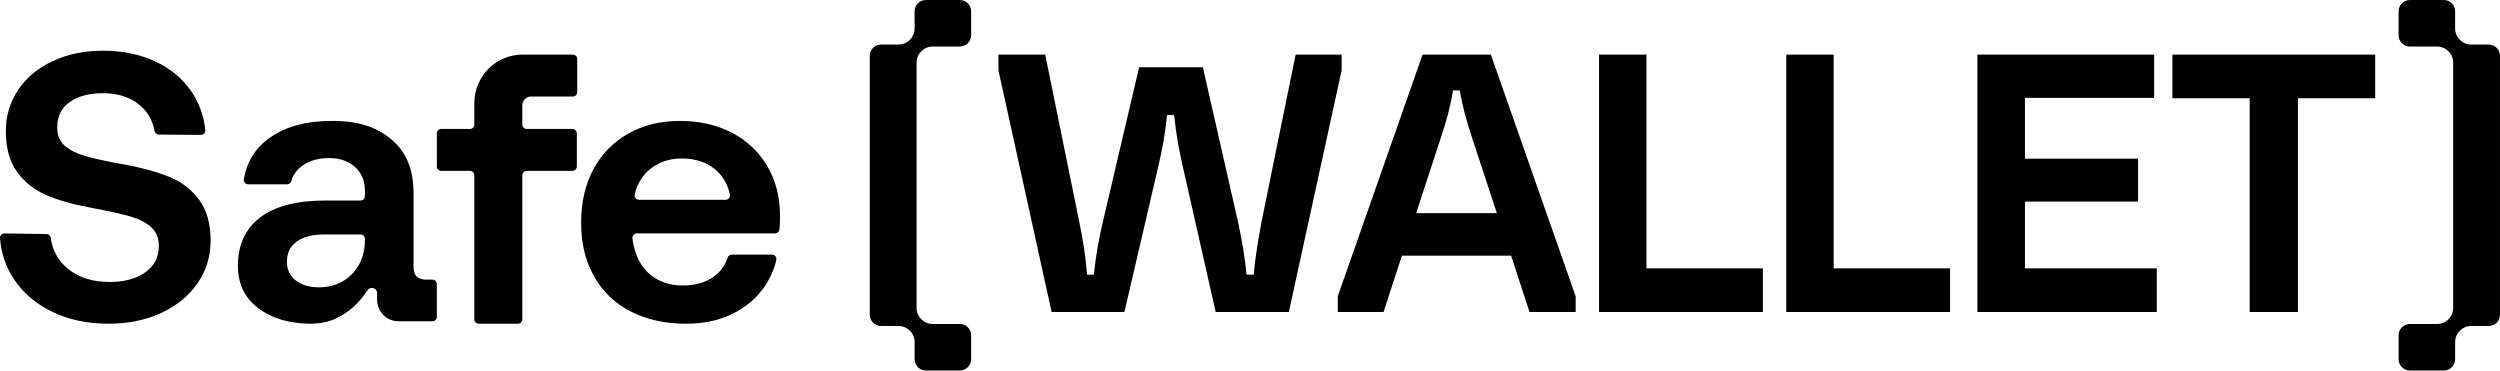
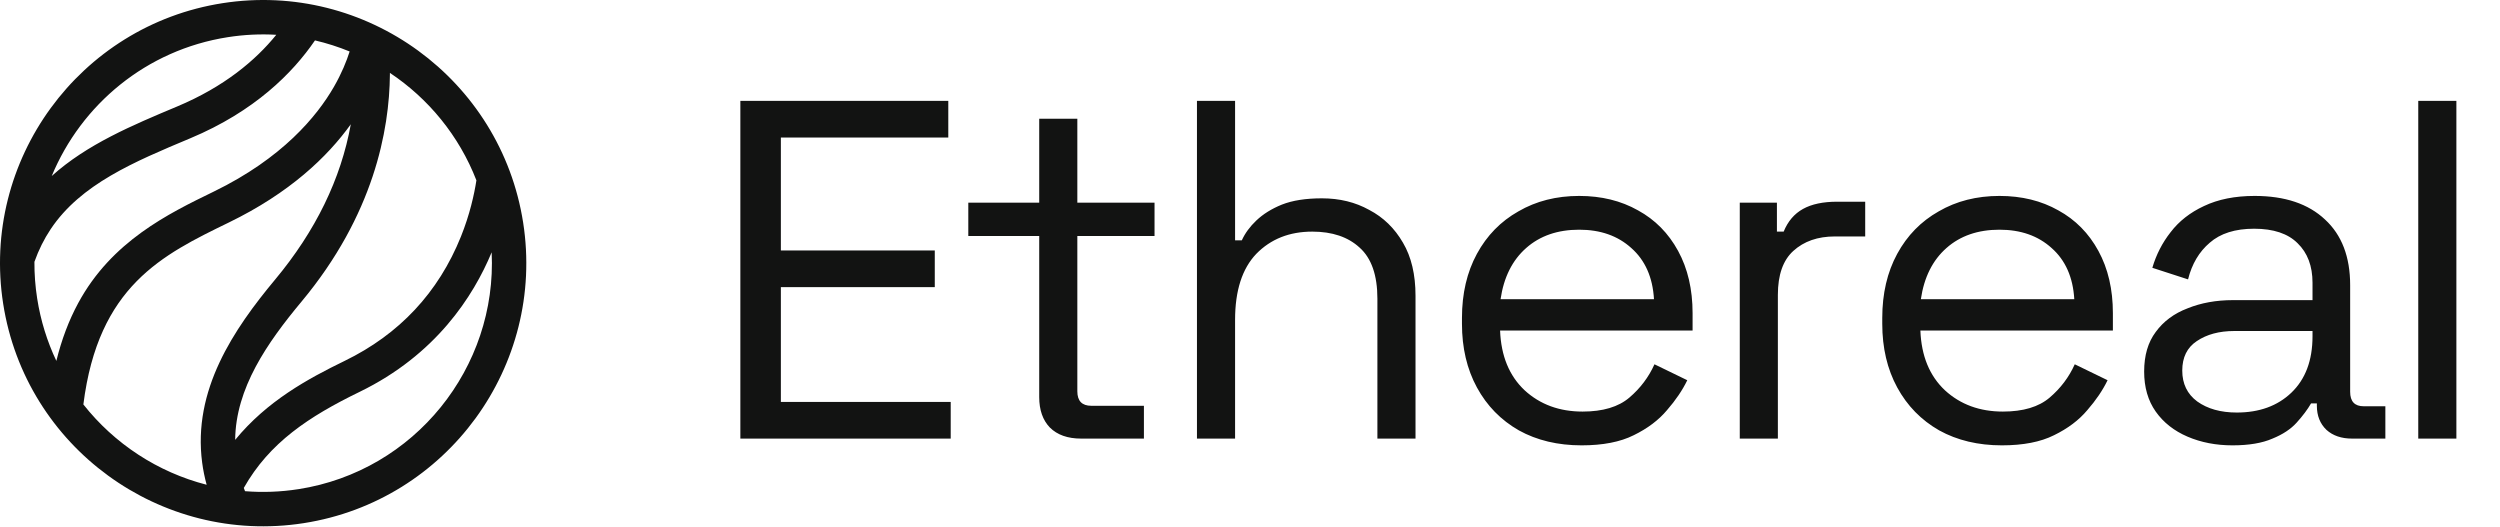
- <svg xmlns="http://www.w3.org/2000/svg" width="641" height="95" viewBox="0 0 641 95" fill="none">
-   <path d="M223.003 14.301V80.699C223.003 82.289 224.301 83.578 225.901 83.578H230.364C232.649 83.578 234.503 85.418 234.503 87.69V92.121C234.503 93.71 235.801 95 237.401 95H246.102C247.702 95 249 93.71 249 92.121V85.948C249 84.359 247.702 83.069 246.102 83.069H239.151C236.867 83.069 235.012 81.23 235.012 78.957V16.039C235.012 13.77 236.864 11.928 239.151 11.928H246.099C247.699 11.928 248.997 10.638 248.997 9.048V2.879C248.997 1.289 247.699 0 246.099 0H237.398C235.798 0 234.5 1.289 234.5 2.879V7.31C234.5 9.579 232.649 11.422 230.361 11.422H225.898C224.298 11.422 223 12.711 223 14.301H223.003Z" fill="currentColor" />
-   <path d="M640.997 80.694V14.3C640.997 12.71 639.699 11.421 638.099 11.421H633.635C631.351 11.421 629.497 9.582 629.497 7.31V2.879C629.497 1.289 628.199 0 626.599 0H617.898C616.298 0 615 1.289 615 2.879V9.051C615 10.64 616.298 11.93 617.898 11.93H624.849C627.133 11.93 628.988 13.769 628.988 16.041V78.959C628.988 81.228 627.136 83.07 624.849 83.07H617.901C616.301 83.07 615.003 84.359 615.003 85.949V92.121C615.003 93.711 616.301 95 617.901 95H626.602C628.202 95 629.5 93.711 629.5 92.121V87.69C629.5 85.421 631.351 83.579 633.639 83.579H638.102C639.702 83.579 641 82.29 641 80.7L640.997 80.694Z" fill="currentColor" />
-   <path d="M43.41 45.349C40.253 44.075 36.398 43.012 31.845 42.158H31.748C27.324 41.373 24.004 40.652 21.793 39.997C19.58 39.346 17.841 38.46 16.574 37.347C15.306 36.233 14.671 34.696 14.671 32.732C14.671 29.853 15.744 27.661 17.891 26.155C20.039 24.65 22.869 23.897 26.381 23.897C30.22 23.897 33.323 24.878 35.7 26.842C37.832 28.607 39.137 30.846 39.618 33.56C39.712 34.101 40.168 34.503 40.715 34.506L51.513 34.588C52.176 34.595 52.705 34.022 52.639 33.358C52.277 29.727 51.085 26.427 49.07 23.454C46.825 20.149 43.734 17.58 39.8 15.749C35.864 13.917 31.393 13 26.384 13C21.636 13 17.357 13.883 13.552 15.651C9.747 17.419 6.786 19.87 4.673 23.015C2.556 26.155 1.5 29.692 1.5 33.617C1.5 37.938 2.443 41.405 4.33 44.024C6.216 46.643 8.688 48.623 11.747 49.964C14.803 51.306 18.479 52.368 22.774 53.156L23.262 53.254C27.814 54.105 31.213 54.858 33.458 55.512C35.703 56.167 37.474 57.084 38.775 58.261C40.077 59.441 40.728 61.045 40.728 63.072C40.728 65.954 39.558 68.209 37.216 69.845C34.873 71.48 31.849 72.299 28.142 72.299C23.718 72.299 20.139 71.17 17.407 68.911C14.92 66.855 13.458 64.221 13.018 61.001C12.942 60.444 12.483 60.02 11.923 60.014L1.138 59.849C0.481 59.84 -0.047 60.396 0.003 61.054C0.308 65.014 1.541 68.582 3.695 71.758C6.069 75.26 9.339 78.009 13.502 80.004C17.665 82.001 22.447 83 27.846 83C32.855 83 37.345 82.083 41.313 80.251C45.281 78.42 48.388 75.883 50.633 72.644C52.877 69.405 54 65.758 54 61.7C54 57.379 53.022 53.896 51.073 51.245C49.12 48.595 46.567 46.63 43.413 45.356L43.41 45.349Z" fill="currentColor" />
-   <path d="M110.867 71.692H109.171C108.19 71.692 107.418 71.431 106.864 70.901C106.307 70.376 106.028 69.518 106.028 68.329V49.43C106.028 43.427 104.13 38.858 100.332 35.728C96.535 32.597 92.063 31 85.057 31C78.443 31 73.275 32.447 69.218 35.285C65.519 37.87 63.288 41.412 62.525 45.914C62.408 46.612 62.93 47.256 63.636 47.256H73.617C74.117 47.256 74.567 46.924 74.699 46.44C75.155 44.772 76.161 43.414 77.715 42.359C79.516 41.138 81.655 40.529 84.472 40.529C89.782 40.529 93.56 43.829 93.56 48.741V50.278C93.56 50.906 93.054 51.413 92.433 51.413H83.392C76.06 51.413 70.494 52.864 66.696 55.765C62.899 58.669 61 62.791 61 68.131C61 72.751 62.734 76.379 66.206 79.015C68.81 80.995 71.921 82.136 75.127 82.637C77.576 83.019 80.089 83.159 82.544 82.761C85.114 82.347 87.203 81.279 89.291 79.758C91.168 78.393 92.734 76.643 94.165 74.507C94.861 73.302 96.69 73.784 96.69 75.18V76.857C96.69 79.904 99.139 82.379 102.168 82.379H110.873C111.497 82.379 112 81.868 112 81.243V72.83C112 72.202 111.494 71.695 110.873 71.695L110.867 71.692ZM93.554 61.5C93.554 63.942 93.044 66.068 92.032 67.882C89.905 71.686 86.101 73.669 81.817 73.669C79.326 73.669 77.329 73.076 75.826 71.89C74.32 70.701 73.567 69.119 73.567 67.14C73.567 64.898 74.402 63.167 76.07 61.946C77.74 60.728 80.111 60.116 83.19 60.116H92.427C93.051 60.116 93.554 60.627 93.554 61.251V61.5Z" fill="currentColor" />
-   <path d="M146.882 14H133.962C127.146 14 121.618 19.577 121.618 26.46V31.932C121.618 32.558 121.114 33.063 120.497 33.063H113.121C112.501 33.063 112 33.571 112 34.194V42.678C112 43.304 112.504 43.81 113.121 43.81H120.497C121.117 43.81 121.618 44.318 121.618 44.941V81.869C121.618 82.495 122.122 83 122.739 83H132.807C133.427 83 133.927 82.492 133.927 81.869V44.941C133.927 44.315 134.431 43.81 135.048 43.81H146.778C147.399 43.81 147.899 43.301 147.899 42.678V34.194C147.899 33.568 147.396 33.063 146.778 33.063H135.048C134.428 33.063 133.927 32.554 133.927 31.932V27.013C133.927 25.761 134.932 24.747 136.172 24.747H146.879C147.499 24.747 148 24.238 148 23.616V15.131C148 14.505 147.496 14 146.879 14H146.882Z" fill="currentColor" />
-   <path d="M196.681 42.512C194.465 38.818 191.437 35.979 187.6 33.998C183.763 32.017 179.328 31 174.305 31C169.282 31 164.943 32.1 161.106 34.247C157.269 36.394 154.292 39.427 152.175 43.354C150.058 47.281 149 51.884 149 57.163C149 62.442 150.094 66.85 152.274 70.773C154.458 74.7 157.582 77.721 161.652 79.832C165.72 81.947 170.5 83 175.993 83C180.227 83 184.016 82.225 187.357 80.675C190.695 79.124 193.394 76.997 195.444 74.289C197.199 71.973 198.398 69.437 199.038 66.681C199.204 65.966 198.663 65.281 197.928 65.281H187.654C187.162 65.281 186.73 65.6 186.574 66.062C185.851 68.196 184.572 69.88 182.74 71.121C180.687 72.506 178.142 73.201 175.098 73.201C172.585 73.201 170.385 72.675 168.498 71.619C166.612 70.563 165.125 69.08 164.031 67.163C163.6 66.407 163.248 65.609 162.967 64.786C162.666 63.903 162.449 62.99 162.298 62.069C162.247 61.746 162.199 61.421 162.161 61.096C162.084 60.426 162.618 59.839 163.296 59.839H198.721C199.297 59.839 199.789 59.415 199.853 58.844C199.901 58.426 199.936 57.998 199.952 57.561C199.984 56.77 200 56.043 200 55.383C200 50.499 198.89 46.209 196.675 42.512H196.681ZM186.037 51.223H163.852C163.123 51.223 162.577 50.55 162.736 49.842C163.091 48.289 163.705 46.885 164.578 45.632C165.704 44.014 167.159 42.777 168.943 41.919C170.73 41.061 172.681 40.633 174.797 40.633C178.238 40.633 181.084 41.558 183.331 43.405C185.26 44.99 186.535 47.134 187.149 49.839C187.312 50.55 186.766 51.227 186.037 51.227V51.223Z" fill="currentColor" />
-   <path d="M256 14H267.993L276.792 57.233C277.663 61.443 278.339 65.554 278.725 70.433H280.467C280.952 65.649 281.724 61.443 282.691 57.233L292.07 17.253H308.415L317.504 57.233C318.375 61.345 319.147 65.649 319.632 70.433H321.47C321.856 65.554 322.631 61.537 323.403 57.139L332.202 14H344V18.017L330.46 79.997H311.701L303.288 42.791C302.321 38.486 301.546 34.564 301.064 29.497H299.226C298.741 34.567 297.969 38.392 297.003 42.601L288.299 80H269.636L256 18.02V14.003V14Z" fill="currentColor" />
-   <path d="M382.256 14L404 75.983V80H392.166L387.453 65.557H359.452L354.738 80H343V75.983L364.744 14H382.256ZM363.109 54.654H383.796L377.444 35.332C376 30.933 375.038 27.487 374.27 23.183H372.537C371.864 27.487 370.902 30.93 369.458 35.234L363.106 54.651L363.109 54.654Z" fill="currentColor" />
-   <path d="M410 14H422.152V68.808H452V80H410V14Z" fill="currentColor" />
-   <path d="M458 14H470.151V68.808H500V80H458V14Z" fill="currentColor" />
-   <path d="M507 14H552.328V25.095H519.195V40.686H548.197V51.686H519.195V68.808H553V80H507V14Z" fill="currentColor" />
-   <path d="M609 14V25.19H589.186V80H576.814V25.19H557V14H609Z" fill="currentColor" />
+ <svg xmlns="http://www.w3.org/2000/svg" width="570px" height="120px" viewBox="0 0 570 120" version="1.1">
+   <g id="surface1">
+     <path style=" stroke:none;fill-rule:nonzero;fill:#121312;fill-opacity:1;" d="M 50.746 0.723 C 18.062 5.824 -4.379 36.57 0.723 69.254 C 5.824 101.938 36.57 124.379 69.254 119.277 C 101.938 114.176 124.379 83.43 119.277 50.746 C 114.176 18.062 83.43 -4.379 50.746 0.723 Z M 51.957 8.473 C 55.68 7.891 59.375 7.723 62.992 7.934 C 58.258 13.773 51.117 19.785 40.375 24.285 C 30.215 28.543 19.793 32.914 11.793 40.137 C 18.523 23.871 33.324 11.379 51.957 8.473 Z M 8.473 68.043 C 8.035 65.238 7.832 62.449 7.848 59.695 C 8.816 56.977 10.047 54.5 11.555 52.242 C 18.406 41.988 30.551 36.902 43.406 31.52 C 58.051 25.387 66.742 16.637 71.816 9.211 C 74.527 9.848 77.172 10.691 79.719 11.738 C 79.027 13.918 77.91 16.711 76.117 19.824 C 72.258 26.512 64.379 36.078 48.746 43.68 C 38.363 48.727 25.449 55.008 17.824 69.117 C 15.707 73.031 14.051 77.402 12.848 82.285 C 10.762 77.879 9.262 73.102 8.473 68.043 Z M 19.008 92.219 C 22.402 65.215 36.984 58.117 52.18 50.727 C 66.047 43.984 74.648 35.773 79.984 28.328 C 77.734 40.793 71.961 52.66 62.73 63.738 C 53.27 75.09 43.895 88.926 46.094 105.492 C 46.316 107.176 46.66 108.859 47.117 110.527 C 35.977 107.672 26.086 101.184 19.012 92.219 Z M 68.754 68.758 C 85.207 49.012 88.789 29.695 88.898 16.965 C 88.898 16.844 88.898 16.734 88.898 16.617 C 97.68 22.469 104.672 30.945 108.621 41.121 C 108.117 44.363 107.109 48.926 105.094 53.938 C 99.965 66.684 91.051 76.219 78.59 82.277 C 70.145 86.383 60.879 91.441 53.617 100.289 C 53.734 88.52 60.879 78.207 68.754 68.758 Z M 68.047 111.527 C 63.934 112.172 59.852 112.309 55.867 111.992 C 55.77 111.746 55.676 111.496 55.586 111.25 C 61.422 100.926 70.41 94.973 82.016 89.332 C 99.352 80.902 107.918 67.582 112.098 57.527 C 113.367 83.785 94.594 107.387 68.047 111.531 Z M 68.047 111.527 " />
+     <path style=" stroke:none;fill-rule:nonzero;fill:#121312;fill-opacity:1;" d="M 168.801 100 L 168.801 23 L 216.211 23 L 216.211 31.359 L 178.039 31.359 L 178.039 57.102 L 213.129 57.102 L 213.129 65.461 L 178.039 65.461 L 178.039 91.641 L 216.762 91.641 L 216.762 100 Z M 246.512 100 C 243.434 100 241.051 99.156 239.363 97.469 C 237.75 95.785 236.941 93.473 236.941 90.539 L 236.941 53.801 L 220.773 53.801 L 220.773 46.211 L 236.941 46.211 L 236.941 27.07 L 245.633 27.07 L 245.633 46.211 L 263.234 46.211 L 263.234 53.801 L 245.633 53.801 L 245.633 89.219 C 245.633 91.422 246.695 92.52 248.824 92.52 L 260.812 92.52 L 260.812 100 Z M 272.906 100 L 272.906 23 L 281.598 23 L 281.598 54.789 L 283.137 54.789 C 283.871 53.176 284.973 51.672 286.438 50.281 C 287.977 48.812 289.922 47.602 292.27 46.648 C 294.688 45.695 297.73 45.219 301.398 45.219 C 305.43 45.219 309.023 46.102 312.18 47.859 C 315.406 49.547 317.973 52.039 319.879 55.34 C 321.785 58.566 322.738 62.602 322.738 67.441 L 322.738 100 L 314.047 100 L 314.047 68.102 C 314.047 62.746 312.691 58.859 309.977 56.441 C 307.34 54.02 303.746 52.809 299.199 52.809 C 293.992 52.809 289.738 54.496 286.438 57.871 C 283.211 61.242 281.598 66.266 281.598 72.941 L 281.598 100 Z M 360.609 101.539 C 355.184 101.539 350.414 100.402 346.309 98.129 C 342.203 95.785 339.012 92.52 336.738 88.34 C 334.465 84.16 333.328 79.32 333.328 73.82 L 333.328 72.5 C 333.328 66.926 334.465 62.051 336.738 57.871 C 339.012 53.691 342.164 50.465 346.199 48.191 C 350.234 45.844 354.852 44.672 360.059 44.672 C 365.117 44.672 369.594 45.77 373.48 47.969 C 377.367 50.098 380.41 53.176 382.609 57.211 C 384.809 61.242 385.91 65.973 385.91 71.398 L 385.91 75.359 L 342.02 75.359 C 342.238 81.152 344.109 85.699 347.629 89 C 351.148 92.227 355.551 93.84 360.828 93.84 C 365.449 93.84 369.004 92.777 371.5 90.648 C 373.992 88.523 375.898 85.992 377.219 83.059 L 384.699 86.691 C 383.598 88.965 382.059 91.238 380.078 93.512 C 378.172 95.785 375.641 97.691 372.488 99.23 C 369.41 100.77 365.449 101.539 360.609 101.539 Z M 342.129 68.211 L 377.109 68.211 C 376.816 63.223 375.094 59.336 371.938 56.551 C 368.859 53.762 364.898 52.371 360.059 52.371 C 355.145 52.371 351.113 53.762 347.961 56.551 C 344.805 59.336 342.863 63.223 342.129 68.211 Z M 396.668 100 L 396.668 46.211 L 405.137 46.211 L 405.137 52.809 L 406.676 52.809 C 407.629 50.465 409.098 48.738 411.078 47.641 C 413.055 46.539 415.66 45.988 418.887 45.988 L 425.266 45.988 L 425.266 53.91 L 418.336 53.91 C 414.449 53.91 411.297 55.012 408.875 57.211 C 406.531 59.336 405.355 62.672 405.355 67.219 L 405.355 100 Z M 456.438 101.539 C 451.012 101.539 446.246 100.402 442.137 98.129 C 438.031 95.785 434.84 92.52 432.566 88.34 C 430.293 84.16 429.156 79.32 429.156 73.82 L 429.156 72.5 C 429.156 66.926 430.293 62.051 432.566 57.871 C 434.84 53.691 437.996 50.465 442.027 48.191 C 446.062 45.844 450.68 44.672 455.887 44.672 C 460.949 44.672 465.422 45.77 469.309 47.969 C 473.195 50.098 476.238 53.176 478.438 57.211 C 480.637 61.242 481.738 65.973 481.738 71.398 L 481.738 75.359 L 437.848 75.359 C 438.066 81.152 439.938 85.699 443.457 89 C 446.977 92.227 451.379 93.84 456.656 93.84 C 461.277 93.84 464.836 92.777 467.328 90.648 C 469.82 88.523 471.727 85.992 473.047 83.059 L 480.527 86.691 C 479.43 88.965 477.887 91.238 475.906 93.512 C 474 95.785 471.473 97.691 468.316 99.23 C 465.238 100.77 461.277 101.539 456.438 101.539 Z M 437.957 68.211 L 472.938 68.211 C 472.645 63.223 470.922 59.336 467.77 56.551 C 464.688 53.762 460.727 52.371 455.887 52.371 C 450.973 52.371 446.941 53.762 443.789 56.551 C 440.633 59.336 438.691 63.223 437.957 68.211 Z M 508.996 101.539 C 505.254 101.539 501.844 100.879 498.766 99.559 C 495.684 98.238 493.266 96.332 491.504 93.84 C 489.746 91.348 488.867 88.305 488.867 84.711 C 488.867 81.043 489.746 78.035 491.504 75.691 C 493.266 73.27 495.684 71.473 498.766 70.301 C 501.844 69.055 505.289 68.43 509.105 68.43 L 527.254 68.43 L 527.254 64.469 C 527.254 60.656 526.121 57.648 523.844 55.449 C 521.645 53.25 518.344 52.148 513.945 52.148 C 509.621 52.148 506.246 53.215 503.824 55.34 C 501.406 57.395 499.754 60.18 498.875 63.699 L 490.734 61.059 C 491.617 58.055 493.008 55.34 494.914 52.922 C 496.824 50.426 499.352 48.445 502.504 46.98 C 505.73 45.441 509.578 44.672 514.055 44.672 C 520.949 44.672 526.301 46.465 530.113 50.059 C 533.93 53.578 535.836 58.566 535.836 65.02 L 535.836 89.328 C 535.836 91.531 536.859 92.629 538.914 92.629 L 543.863 92.629 L 543.863 100 L 536.273 100 C 533.855 100 531.91 99.34 530.445 98.02 C 528.98 96.625 528.246 94.793 528.246 92.52 L 528.246 91.969 L 526.926 91.969 C 526.121 93.363 525.02 94.828 523.625 96.371 C 522.305 97.836 520.469 99.047 518.125 100 C 515.781 101.027 512.734 101.539 508.996 101.539 Z M 509.984 94.059 C 515.121 94.059 519.262 92.555 522.414 89.551 C 525.641 86.469 527.254 82.18 527.254 76.68 L 527.254 75.469 L 509.434 75.469 C 505.988 75.469 503.129 76.238 500.855 77.781 C 498.656 79.246 497.555 81.484 497.555 84.488 C 497.555 87.496 498.691 89.844 500.965 91.531 C 503.309 93.215 506.32 94.059 509.984 94.059 Z M 551.363 100 L 551.363 23 L 560.055 23 L 560.055 100 Z M 551.363 100 " />
+   </g>
</svg>
